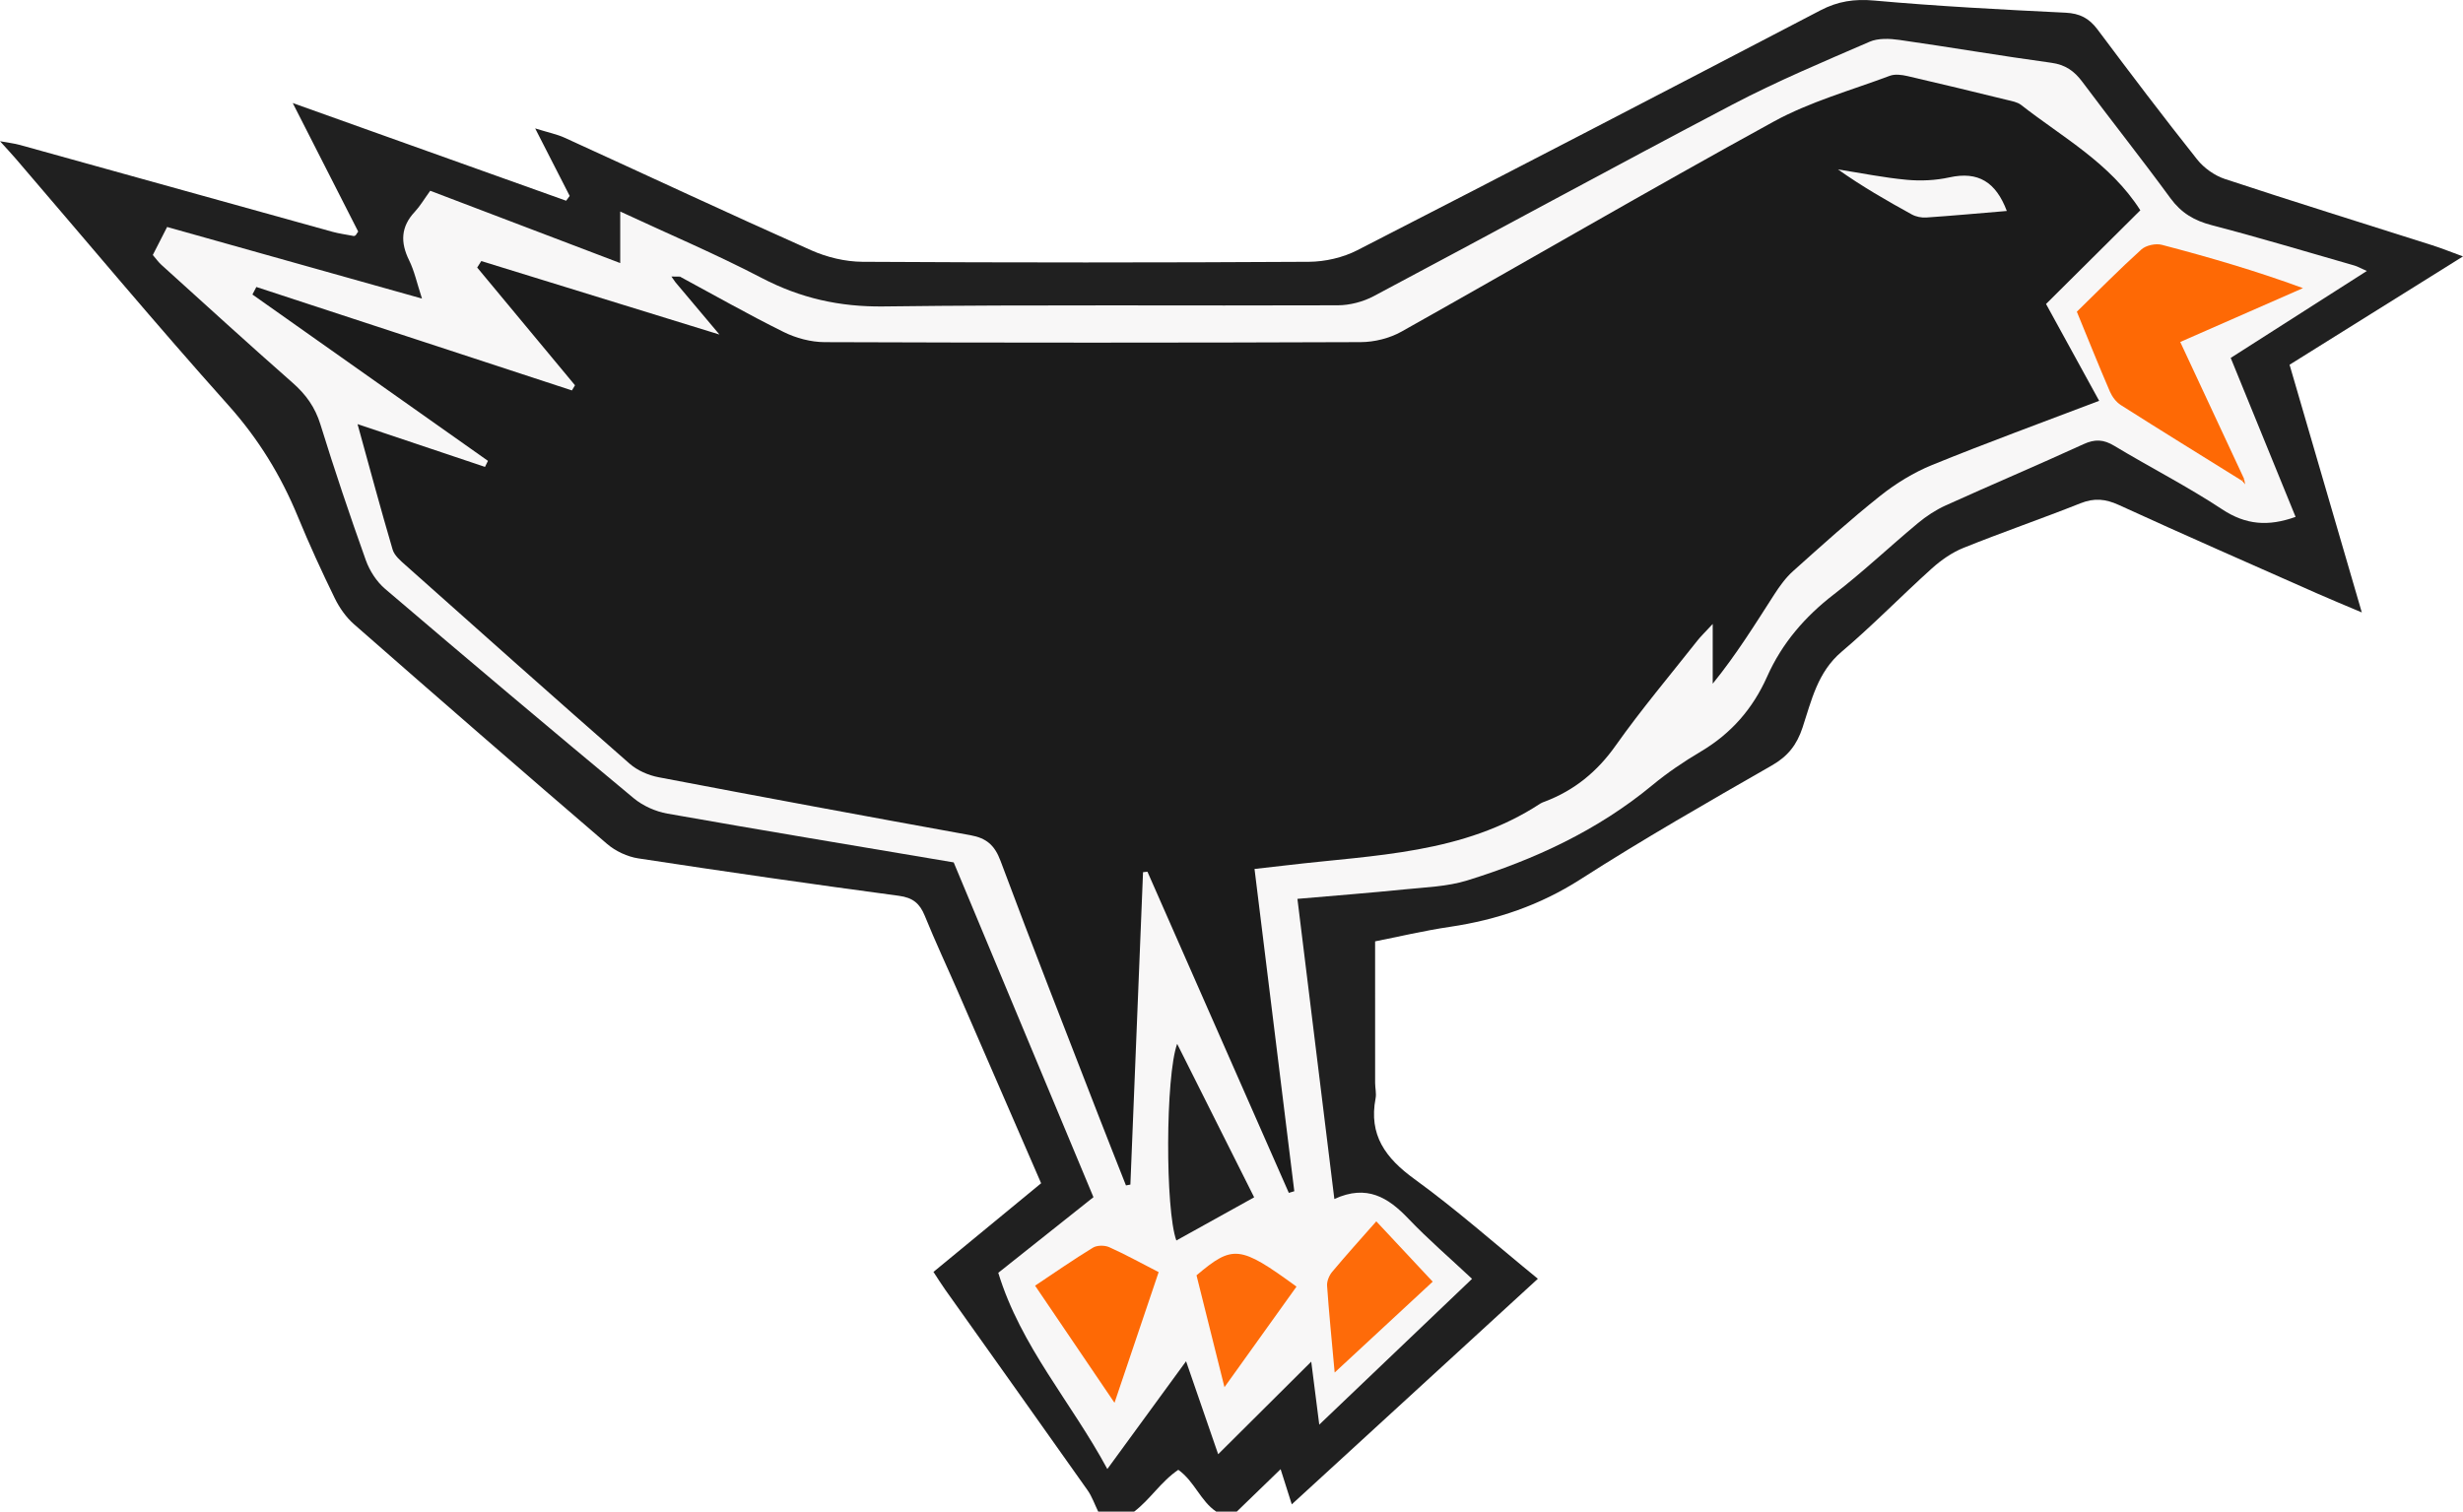
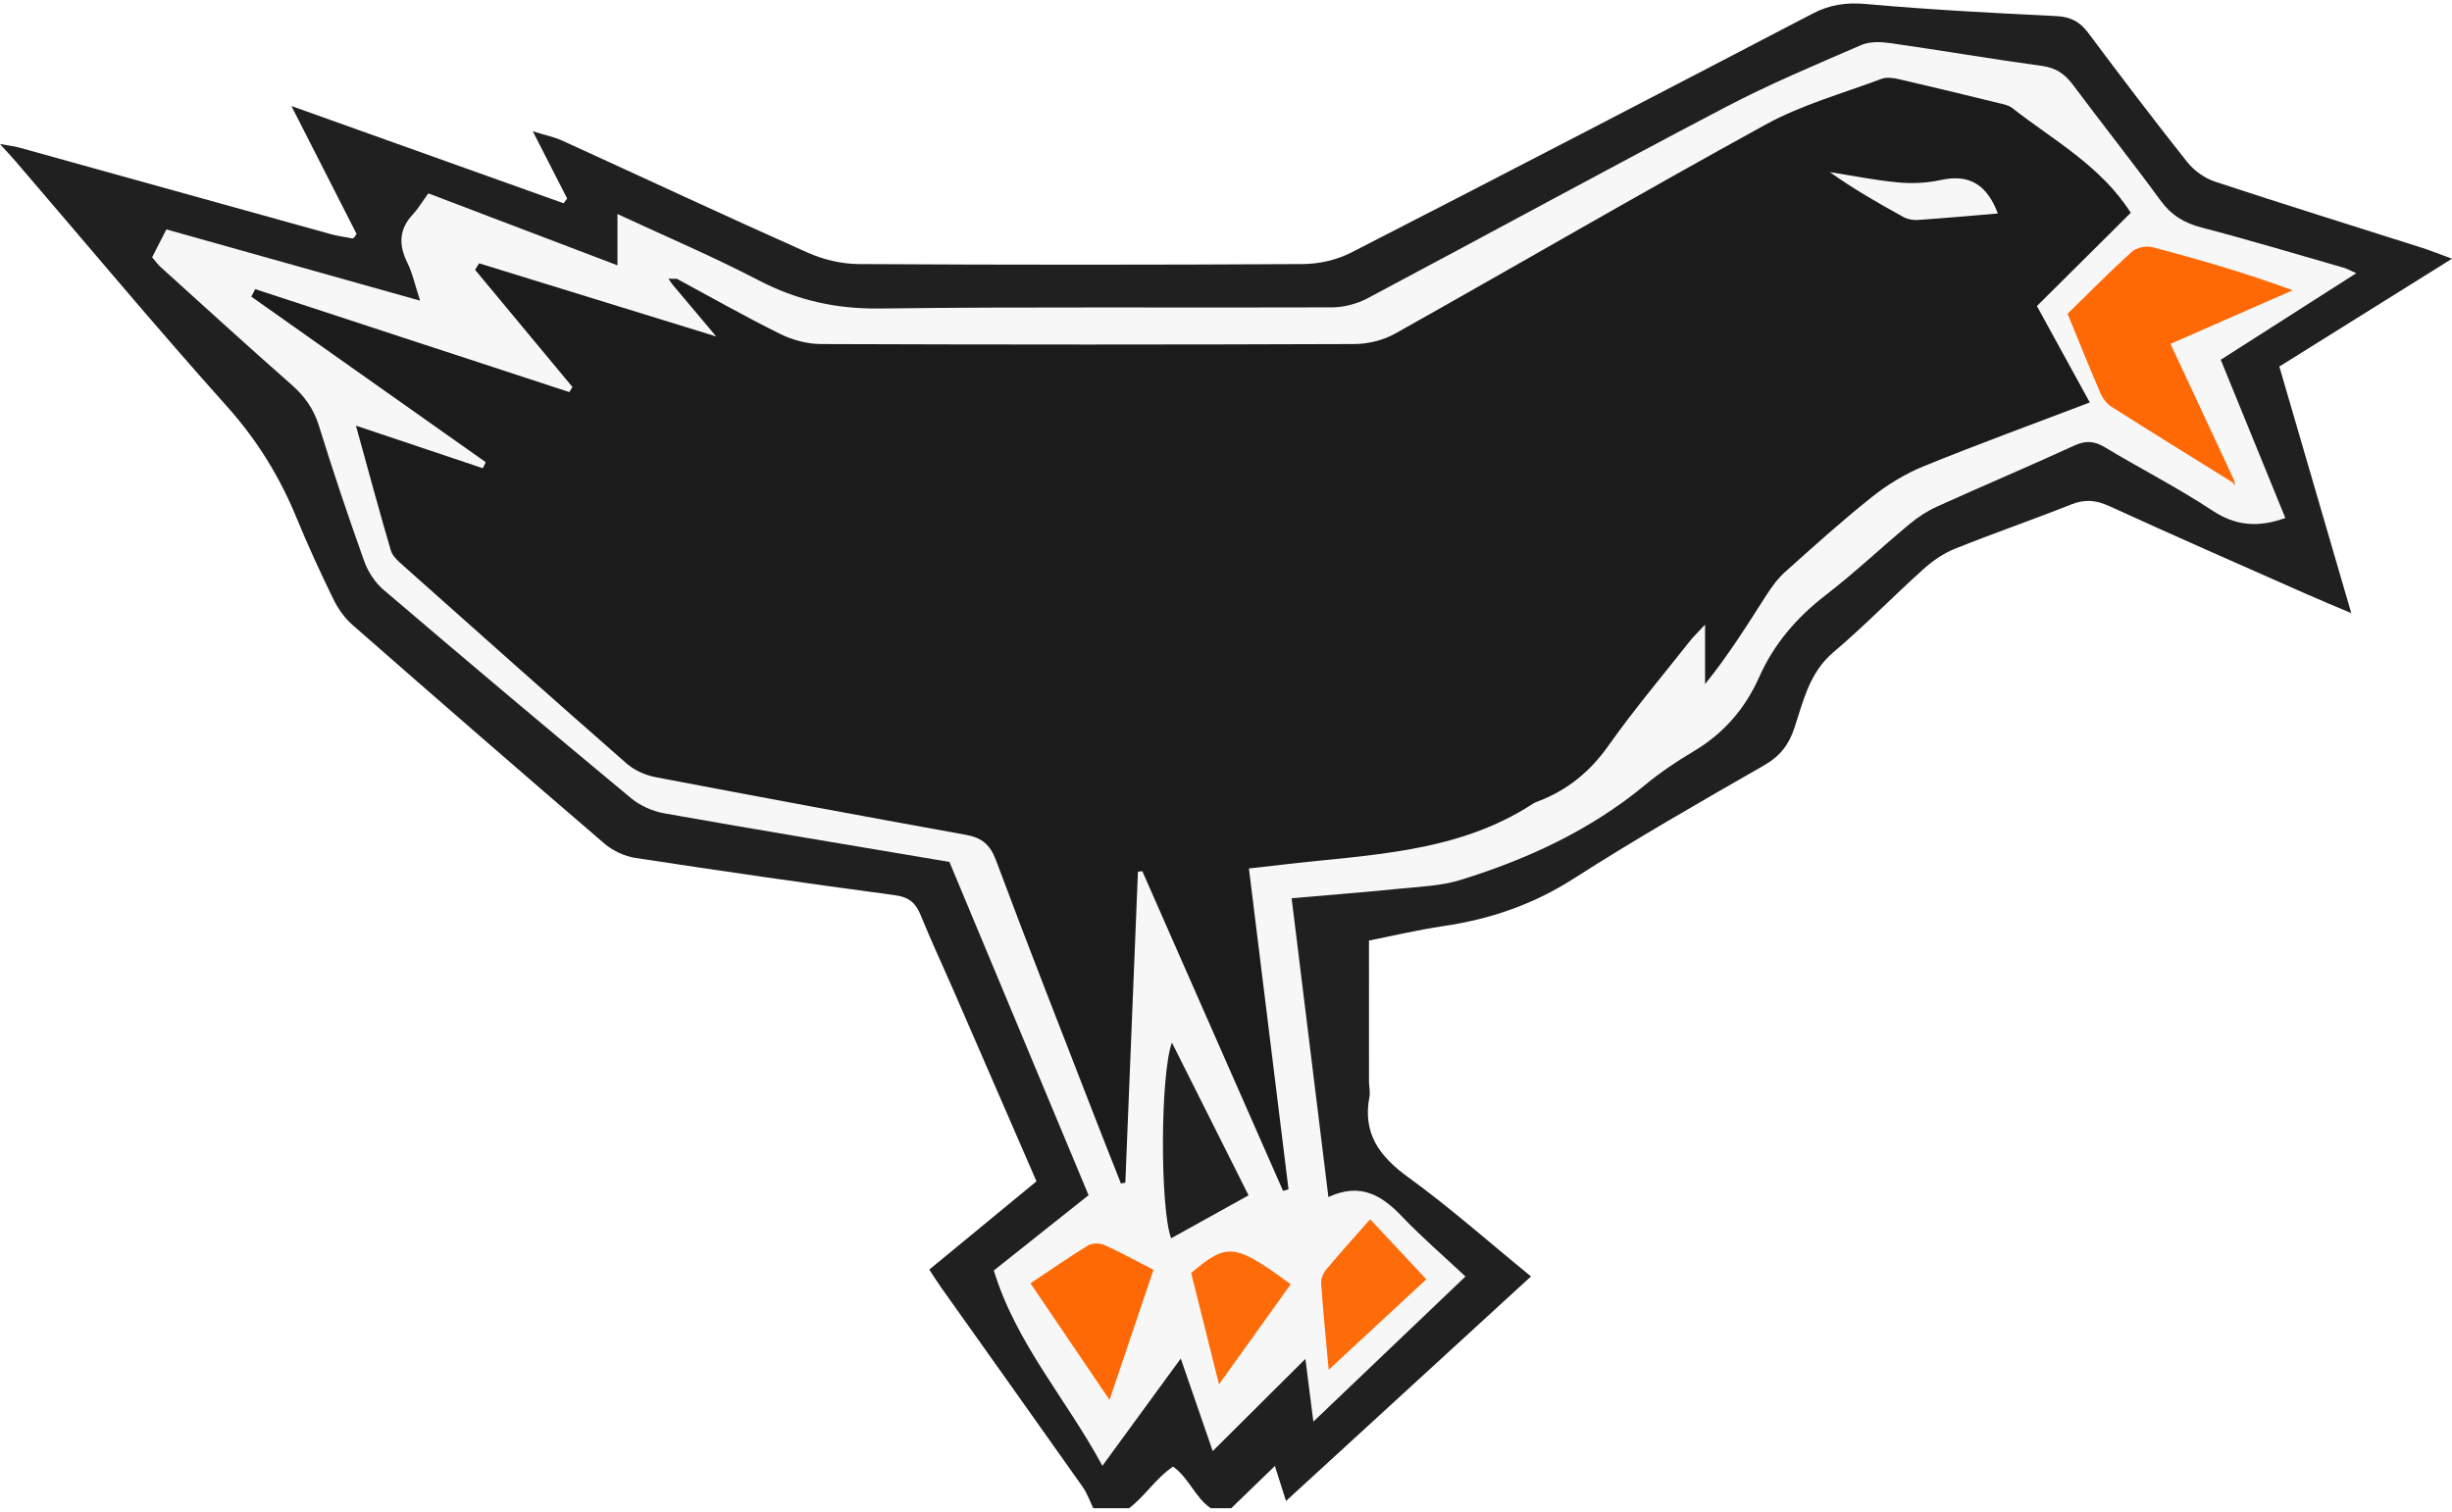
- <svg xmlns="http://www.w3.org/2000/svg" width="169.309mm" height="103.93mm" viewBox="0 0 169.309 103.93" version="1.1" id="svg1">
+ <svg xmlns="http://www.w3.org/2000/svg" width="60px" height="37px" viewBox="0 0 169.309 103.93" version="1.1" id="svg1">
  <defs id="defs1">
    <clipPath clipPathUnits="userSpaceOnUse" id="clipPath2">
      <path d="M 0,2960 H 1440 V 0 H 0 Z" transform="translate(-714.7075,-1302.415)" id="path2" />
    </clipPath>
    <clipPath clipPathUnits="userSpaceOnUse" id="clipPath6">
      <path d="M 0,2960 H 1440 V 0 H 0 Z" transform="translate(-753.5244,-1421.838)" id="path6" />
    </clipPath>
    <clipPath clipPathUnits="userSpaceOnUse" id="clipPath10">
      <path d="M 0,2960 H 1440 V 0 H 0 Z" transform="translate(-633.2056,-1543.109)" id="path10" />
    </clipPath>
    <clipPath clipPathUnits="userSpaceOnUse" id="clipPath12">
      <path d="M 0,2960 H 1440 V 0 H 0 Z" transform="translate(-937.6055,-1503.306)" id="path12" />
    </clipPath>
    <clipPath clipPathUnits="userSpaceOnUse" id="clipPath14">
      <path d="M 0,2960 H 1440 V 0 H 0 Z" transform="translate(-726.4834,-1349.092)" id="path14" />
    </clipPath>
    <clipPath clipPathUnits="userSpaceOnUse" id="clipPath16">
      <path d="M 0,2960 H 1440 V 0 H 0 Z" transform="translate(-730.0908,-1393.581)" id="path16" />
    </clipPath>
    <clipPath clipPathUnits="userSpaceOnUse" id="clipPath18">
      <path d="M 0,2960 H 1440 V 0 H 0 Z" transform="translate(-779.8848,-1347.232)" id="path18" />
    </clipPath>
    <clipPath clipPathUnits="userSpaceOnUse" id="clipPath20">
      <path d="M 0,2960 H 1440 V 0 H 0 Z" transform="translate(-739.3086,-1326.668)" id="path20" />
    </clipPath>
    <clipPath clipPathUnits="userSpaceOnUse" id="clipPath26">
      <path d="M 0,2960 H 1440 V 0 H 0 Z" transform="translate(-632.3135,-1542.027)" id="path26" />
    </clipPath>
    <clipPath clipPathUnits="userSpaceOnUse" id="clipPath28">
      <path d="M 0,2960 H 1440 V 0 H 0 Z" transform="translate(-937.9845,-1503.704)" id="path28" />
    </clipPath>
    <clipPath clipPathUnits="userSpaceOnUse" id="clipPath30">
      <path d="M 0,2960 H 1440 V 0 H 0 Z" transform="translate(-891.7559,-1555.902)" id="path30" />
    </clipPath>
  </defs>
  <g id="layer1" transform="translate(-20.37292,-96.57291)">
    <path id="outer-black" d="m 0,0 c -0.686,1.399 -1.196,2.922 -2.083,4.179 -9.205,13.042 -18.473,26.038 -27.714,39.053 -0.754,1.062 -1.44,2.172 -2.307,3.487 7.023,5.784 13.918,11.463 20.98,17.279 -5.424,12.492 -10.757,24.791 -16.107,37.084 -2.185,5.019 -4.507,9.981 -6.568,15.05 -0.98,2.409 -2.315,3.522 -5.043,3.888 -16.948,2.268 -33.873,4.71 -50.776,7.293 -2.138,0.327 -4.443,1.41 -6.088,2.821 -16.518,14.175 -32.938,28.463 -49.305,42.811 -1.554,1.363 -2.847,3.212 -3.759,5.081 -2.545,5.215 -4.969,10.5 -7.176,15.867 -3.308,8.048 -7.713,15.216 -13.592,21.785 -14.068,15.721 -27.589,31.932 -41.336,47.941 -0.841,0.98 -1.728,1.922 -3.12,3.464 1.641,-0.302 2.794,-0.426 3.896,-0.732 20.291,-5.63 40.574,-11.287 60.865,-16.915 1.273,-0.353 2.597,-0.522 3.897,-0.776 0.743,-0.25 0.794,0.489 1.145,0.8 -4.062,7.979 -8.125,15.958 -12.761,25.063 18.363,-6.563 35.819,-12.8 53.274,-19.038 0.23,0.311 0.461,0.623 0.691,0.935 -2.056,4.023 -4.113,8.045 -6.726,13.159 2.567,-0.801 4.25,-1.135 5.768,-1.828 16.009,-7.304 31.947,-14.767 48.022,-21.924 3.07,-1.367 6.646,-2.224 9.995,-2.244 28.988,-0.172 57.976,-0.168 86.964,0 3.169,0.019 6.636,0.811 9.448,2.252 30.155,15.458 60.222,31.091 90.266,46.765 3.372,1.759 6.591,2.248 10.447,1.9 12.4,-1.116 24.847,-1.762 37.287,-2.369 2.782,-0.135 4.599,-1.079 6.234,-3.265 6.374,-8.523 12.803,-17.011 19.421,-25.344 1.329,-1.673 3.403,-3.141 5.43,-3.811 13.402,-4.429 26.889,-8.607 40.339,-12.893 1.89,-0.602 3.735,-1.35 6.028,-2.187 -11.444,-7.15 -22.54,-14.082 -33.793,-21.111 4.656,-15.964 9.241,-31.687 14.077,-48.272 -3.397,1.441 -6.057,2.527 -8.682,3.69 -12.902,5.716 -25.83,11.373 -38.659,17.248 -2.601,1.192 -4.783,1.403 -7.449,0.344 -7.567,-3.005 -15.274,-5.66 -22.827,-8.699 -2.235,-0.9 -4.353,-2.382 -6.158,-4.005 -5.935,-5.339 -11.511,-11.091 -17.595,-16.247 -4.696,-3.98 -5.865,-9.517 -7.612,-14.785 -1.119,-3.373 -2.845,-5.573 -5.975,-7.367 -12.545,-7.189 -25.108,-14.382 -37.275,-22.181 -7.905,-5.065 -16.31,-7.923 -25.455,-9.275 -5.073,-0.751 -10.08,-1.944 -14.578,-2.83 0,-9.434 -0.004,-18.52 0.004,-27.606 0.002,-0.997 0.273,-2.032 0.09,-2.986 C 52.678,73.396 55.98,68.906 61.618,64.815 69.802,58.876 77.401,52.128 85.668,45.383 69.657,30.703 53.906,16.262 37.717,1.419 36.956,3.819 36.379,5.634 35.542,8.272 32.496,5.322 29.748,2.661 27,0 H 23 C 19.937,2.045 18.788,5.869 15.608,8.15 12.228,5.866 10.127,2.366 7,0 Z" style="display:inline;fill:#202020;fill-opacity:1;fill-rule:nonzero;stroke:none" transform="matrix(0.3527778,0,0,-0.3527778,95.86524,200.503)" clip-path="url(#clipPath2)" />
    <path id="inner-white" d="m 0,0 c 2.438,-19.823 4.783,-38.887 7.196,-58.495 6.362,2.919 10.516,0.272 14.453,-3.86 3.776,-3.963 7.95,-7.546 12.378,-11.7 -9.734,-9.291 -19.387,-18.504 -29.772,-28.416 -0.565,4.436 -1.008,7.92 -1.563,12.279 -6.182,-6.152 -12.005,-11.945 -18.136,-18.045 -2.108,6.107 -4.032,11.679 -6.254,18.122 -5.276,-7.225 -10.034,-13.741 -15.341,-21.007 -7.046,13.08 -16.853,23.863 -21.252,38.244 6.189,4.919 12.273,9.755 18.546,14.74 -9.122,21.855 -18.187,43.574 -27.233,65.245 -18.767,3.17 -37.296,6.235 -55.788,9.509 -2.306,0.408 -4.765,1.506 -6.561,2.998 -16.242,13.49 -32.388,27.098 -48.449,40.804 -1.656,1.413 -3.019,3.532 -3.756,5.595 -3.129,8.757 -6.102,17.576 -8.847,26.46 -1.032,3.337 -2.809,5.815 -5.387,8.082 -8.613,7.575 -17.082,15.314 -25.59,23.007 -0.596,0.538 -1.066,1.215 -1.68,1.926 0.879,1.719 1.696,3.318 2.79,5.459 16.234,-4.561 32.461,-9.121 49.663,-13.954 -0.982,2.993 -1.473,5.357 -2.507,7.452 -1.73,3.504 -1.626,6.552 1.115,9.473 1.01,1.077 1.768,2.39 2.997,4.087 12.077,-4.598 24.228,-9.224 37.022,-14.094 v 10.047 c 9.601,-4.469 18.762,-8.352 27.554,-12.941 7.557,-3.946 15.198,-5.669 23.796,-5.559 29.489,0.379 58.986,0.105 88.48,0.224 2.349,0.009 4.925,0.684 7.003,1.787 23.337,12.39 46.521,25.068 69.916,37.346 8.657,4.543 17.716,8.337 26.697,12.229 1.685,0.73 3.918,0.627 5.82,0.355 9.872,-1.408 19.704,-3.104 29.584,-4.45 2.745,-0.374 4.473,-1.599 6.053,-3.717 5.669,-7.599 11.57,-15.026 17.165,-22.678 2.097,-2.867 4.628,-4.364 8.026,-5.25 9.321,-2.432 18.552,-5.209 27.813,-7.868 0.607,-0.174 1.169,-0.505 2.432,-1.065 -9.06,-5.787 -17.637,-11.266 -26.526,-16.944 4.255,-10.429 8.428,-20.655 12.641,-30.981 -5.318,-1.912 -9.695,-1.571 -14.286,1.459 -6.787,4.479 -14.075,8.194 -21.054,12.396 -2.08,1.252 -3.761,1.336 -5.987,0.315 -8.904,-4.083 -17.931,-7.899 -26.856,-11.939 -1.932,-0.875 -3.775,-2.093 -5.411,-3.452 C 115.407,68.653 110.201,63.713 104.543,59.356 98.88,54.995 94.408,49.799 91.528,43.325 88.735,37.044 84.514,32.218 78.597,28.709 75.313,26.762 72.106,24.601 69.169,22.168 58.484,13.324 46.17,7.645 33.082,3.591 29.198,2.388 24.957,2.262 20.858,1.846 14.096,1.159 7.315,0.638 0,0" style="display:inline;fill:#f8f7f7;fill-opacity:1;fill-rule:nonzero;stroke:none" transform="matrix(0.3527778,0,0,-0.3527778,109.559,158.3732)" clip-path="url(#clipPath6)" />
    <path id="inner-black" d="m 0,0 c 6.726,-3.628 13.373,-7.414 20.219,-10.799 2.406,-1.19 5.295,-1.962 7.968,-1.972 34.822,-0.128 69.646,-0.13 104.469,0.004 2.667,0.01 5.628,0.749 7.947,2.051 24.2,13.581 48.172,27.574 72.499,40.92 7.062,3.873 15.042,6.085 22.648,8.934 1.001,0.375 2.328,0.201 3.426,-0.052 6.478,-1.489 12.937,-3.066 19.394,-4.645 0.956,-0.233 2.042,-0.415 2.777,-0.991 8.069,-6.322 17.332,-11.295 23.217,-20.521 -6.094,-6.057 -12.256,-12.182 -18.372,-18.262 3.632,-6.623 6.891,-12.567 10.349,-18.871 -11.005,-4.195 -21.855,-8.152 -32.544,-12.504 -3.598,-1.465 -7.059,-3.59 -10.106,-6.012 -5.852,-4.651 -11.412,-9.677 -16.984,-14.668 -1.445,-1.294 -2.632,-2.942 -3.691,-4.587 -3.739,-5.814 -7.372,-11.696 -11.974,-17.36 v 11.643 c -1.555,-1.681 -2.324,-2.407 -2.971,-3.228 -5.356,-6.796 -10.955,-13.423 -15.943,-20.48 -3.6,-5.092 -8.028,-8.704 -13.756,-10.894 -0.311,-0.119 -0.639,-0.219 -0.912,-0.399 -14.984,-9.839 -32.326,-10.007 -49.219,-12.01 -1.959,-0.232 -3.92,-0.447 -6.482,-0.738 2.612,-21.162 5.182,-41.984 7.751,-62.807 -0.355,-0.107 -0.711,-0.213 -1.067,-0.321 -9.182,20.863 -18.363,41.727 -27.546,62.589 -0.287,-0.03 -0.575,-0.061 -0.862,-0.091 l -2.464,-60.882 c -0.288,-0.053 -0.575,-0.107 -0.863,-0.161 -1.771,4.499 -3.564,8.99 -5.311,13.5 -6.418,16.57 -12.93,33.104 -19.133,49.753 -1.151,3.09 -2.775,4.439 -5.858,4.997 -20.272,3.676 -40.53,7.429 -60.766,11.295 -1.991,0.381 -4.136,1.32 -5.647,2.643 -14.633,12.816 -29.153,25.761 -43.677,38.703 -0.977,0.869 -2.161,1.87 -2.503,3.03 -2.329,7.896 -4.458,15.851 -6.834,24.444 8.768,-2.942 16.801,-5.638 24.834,-8.334 0.192,0.393 0.383,0.786 0.575,1.179 -15.298,10.806 -30.595,21.612 -45.893,32.418 0.255,0.488 0.511,0.977 0.766,1.465 20.497,-6.72 40.995,-13.44 61.491,-20.16 0.199,0.336 0.398,0.671 0.597,1.007 -6.353,7.648 -12.706,15.296 -19.058,22.944 0.266,0.421 0.533,0.842 0.8,1.262 C -23.622,-1.624 -8.534,-6.281 7.698,-11.29 4.299,-7.25 1.704,-4.166 -0.892,-1.082 -0.746,-0.597 -0.457,-0.229 0,0" style="fill:#1b1b1b;fill-opacity:1;fill-rule:nonzero;stroke:none" transform="matrix(0.3527778,0,0,-0.3527778,67.11318,115.5915)" clip-path="url(#clipPath10)" />
    <path id="beak-orange" d="m 0,0 c -7.886,4.909 -15.791,9.787 -23.632,14.767 -0.905,0.575 -1.691,1.614 -2.123,2.615 -2.162,5.009 -4.188,10.077 -6.451,15.585 4.184,4.081 8.262,8.23 12.57,12.124 0.902,0.815 2.795,1.224 3.991,0.91 C -6.509,43.602 2.567,40.977 11.853,37.56 3.989,34.108 -3.875,30.657 -12.058,27.066 -7.835,18.011 -3.728,9.205 0.379,0.398 0.253,0.266 0.127,0.133 0,0" style="fill:#fe6905;fill-opacity:1;fill-rule:nonzero;stroke:none" transform="matrix(0.3527778,0,0,-0.3527778,174.4987,129.6332)" clip-path="url(#clipPath12)" />
    <path id="claw1-orange" d="m 0,0 c -2.826,-8.367 -5.545,-16.414 -8.602,-25.466 -5.439,8.023 -10.312,15.209 -15.476,22.826 3.895,2.591 7.515,5.116 11.277,7.407 0.803,0.488 2.286,0.493 3.176,0.094 C -6.484,3.456 -3.464,1.778 0,0" style="fill:#fe6905;fill-opacity:1;fill-rule:nonzero;stroke:none" transform="matrix(0.3527778,0,0,-0.3527778,100.0195,184.0364)" clip-path="url(#clipPath14)" />
    <path id="space-black" d="M 0,0 C 5.05,-10.066 9.914,-19.762 15.003,-29.908 9.875,-32.754 4.886,-35.523 -0.158,-38.323 -2.338,-32.335 -2.285,-6.286 0,0" style="display:inline;fill:#202020;fill-opacity:1;fill-rule:nonzero;stroke:none" transform="matrix(0.3527778,0,0,-0.3527778,101.2921,168.3416)" clip-path="url(#clipPath16)" />
    <path id="claw3-orange" d="m 0,0 c -5.999,-5.562 -12.162,-11.273 -19.104,-17.707 -0.568,6.263 -1.108,11.578 -1.477,16.905 -0.063,0.891 0.403,2.013 0.994,2.719 2.753,3.293 5.636,6.478 8.596,9.841 C -7.318,7.829 -3.86,4.13 0,0" style="fill:#fe6b09;fill-opacity:1;fill-rule:nonzero;stroke:none" transform="matrix(0.3527778,0,0,-0.3527778,118.8583,184.6927)" clip-path="url(#clipPath18)" />
    <path id="claw2-orange" d="m 0,0 c -2.001,8.007 -3.729,14.918 -5.448,21.801 7.091,5.984 8.447,5.851 19.485,-2.2 C 9.514,13.283 4.988,6.965 0,0" style="fill:#fe6b09;fill-opacity:1;fill-rule:nonzero;stroke:none" transform="matrix(0.3527778,0,0,-0.3527778,104.544,191.9471)" clip-path="url(#clipPath20)" />
    <path id="feather-artifact-black" d="M 0,0 C -0.257,0.367 -0.515,0.733 -0.772,1.099 -0.218,1.094 0.337,1.088 0.892,1.082 0.595,0.722 0.297,0.361 0,0" style="fill:#1b1b1b;fill-opacity:1;fill-rule:nonzero;stroke:none" transform="matrix(0.3527778,0,0,-0.3527778,66.79847,115.9732)" clip-path="url(#clipPath26)" />
    <path id="beak-artifact-orange" d="M 0,0 0.217,-1.077 C 0.019,-0.851 -0.18,-0.625 -0.379,-0.398 -0.252,-0.266 -0.126,-0.133 0,0" style="fill:#fe6905;fill-opacity:1;fill-rule:nonzero;stroke:none" transform="matrix(0.3527778,0,0,-0.3527778,174.6324,129.4927)" clip-path="url(#clipPath28)" />
    <path id="eye-white" d="m 0,0 c -5.501,-0.46 -10.587,-0.927 -15.681,-1.274 -0.933,-0.064 -2.016,0.149 -2.832,0.597 -4.905,2.693 -9.752,5.491 -14.384,8.774 4.462,-0.7 8.907,-1.604 13.396,-2.021 2.741,-0.255 5.632,-0.119 8.316,0.472 C -5.593,7.779 -2.137,5.659 0,0" style="display:inline;fill:#f8f7f7;fill-opacity:1;fill-rule:nonzero;stroke:none" transform="matrix(0.3527778,0,0,-0.3527778,158.324,111.0783)" clip-path="url(#clipPath30)" />
  </g>
</svg>
